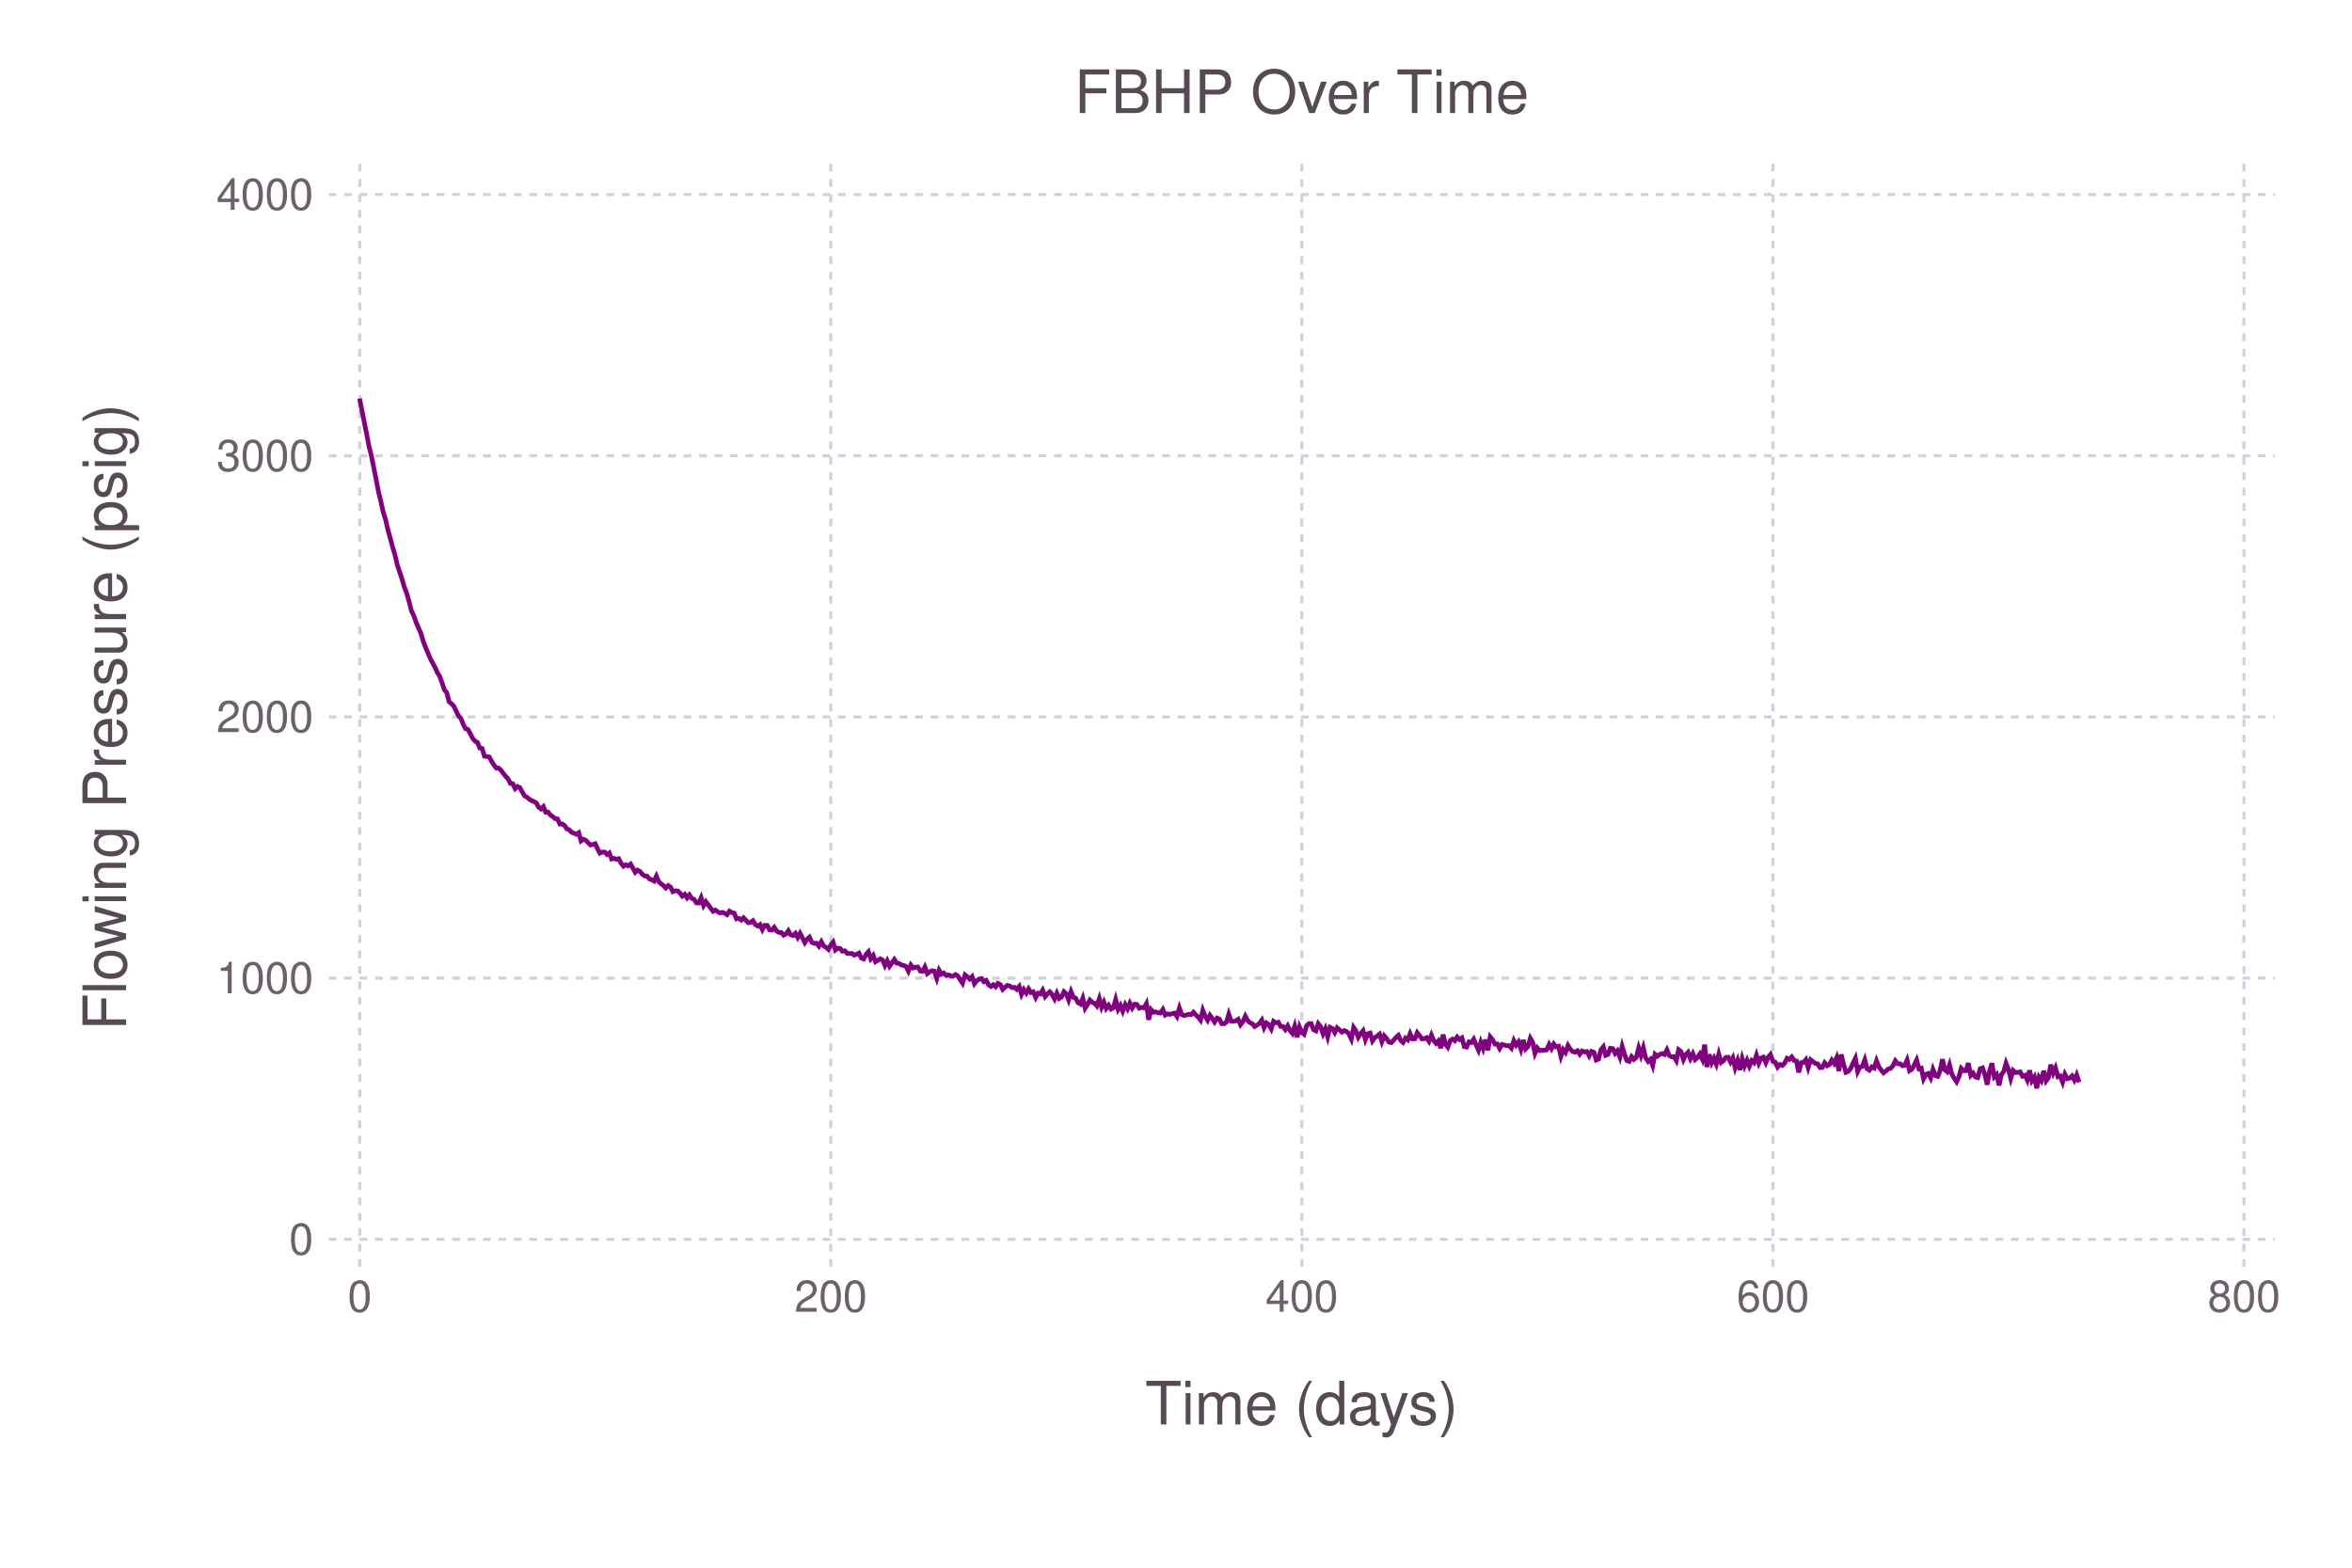
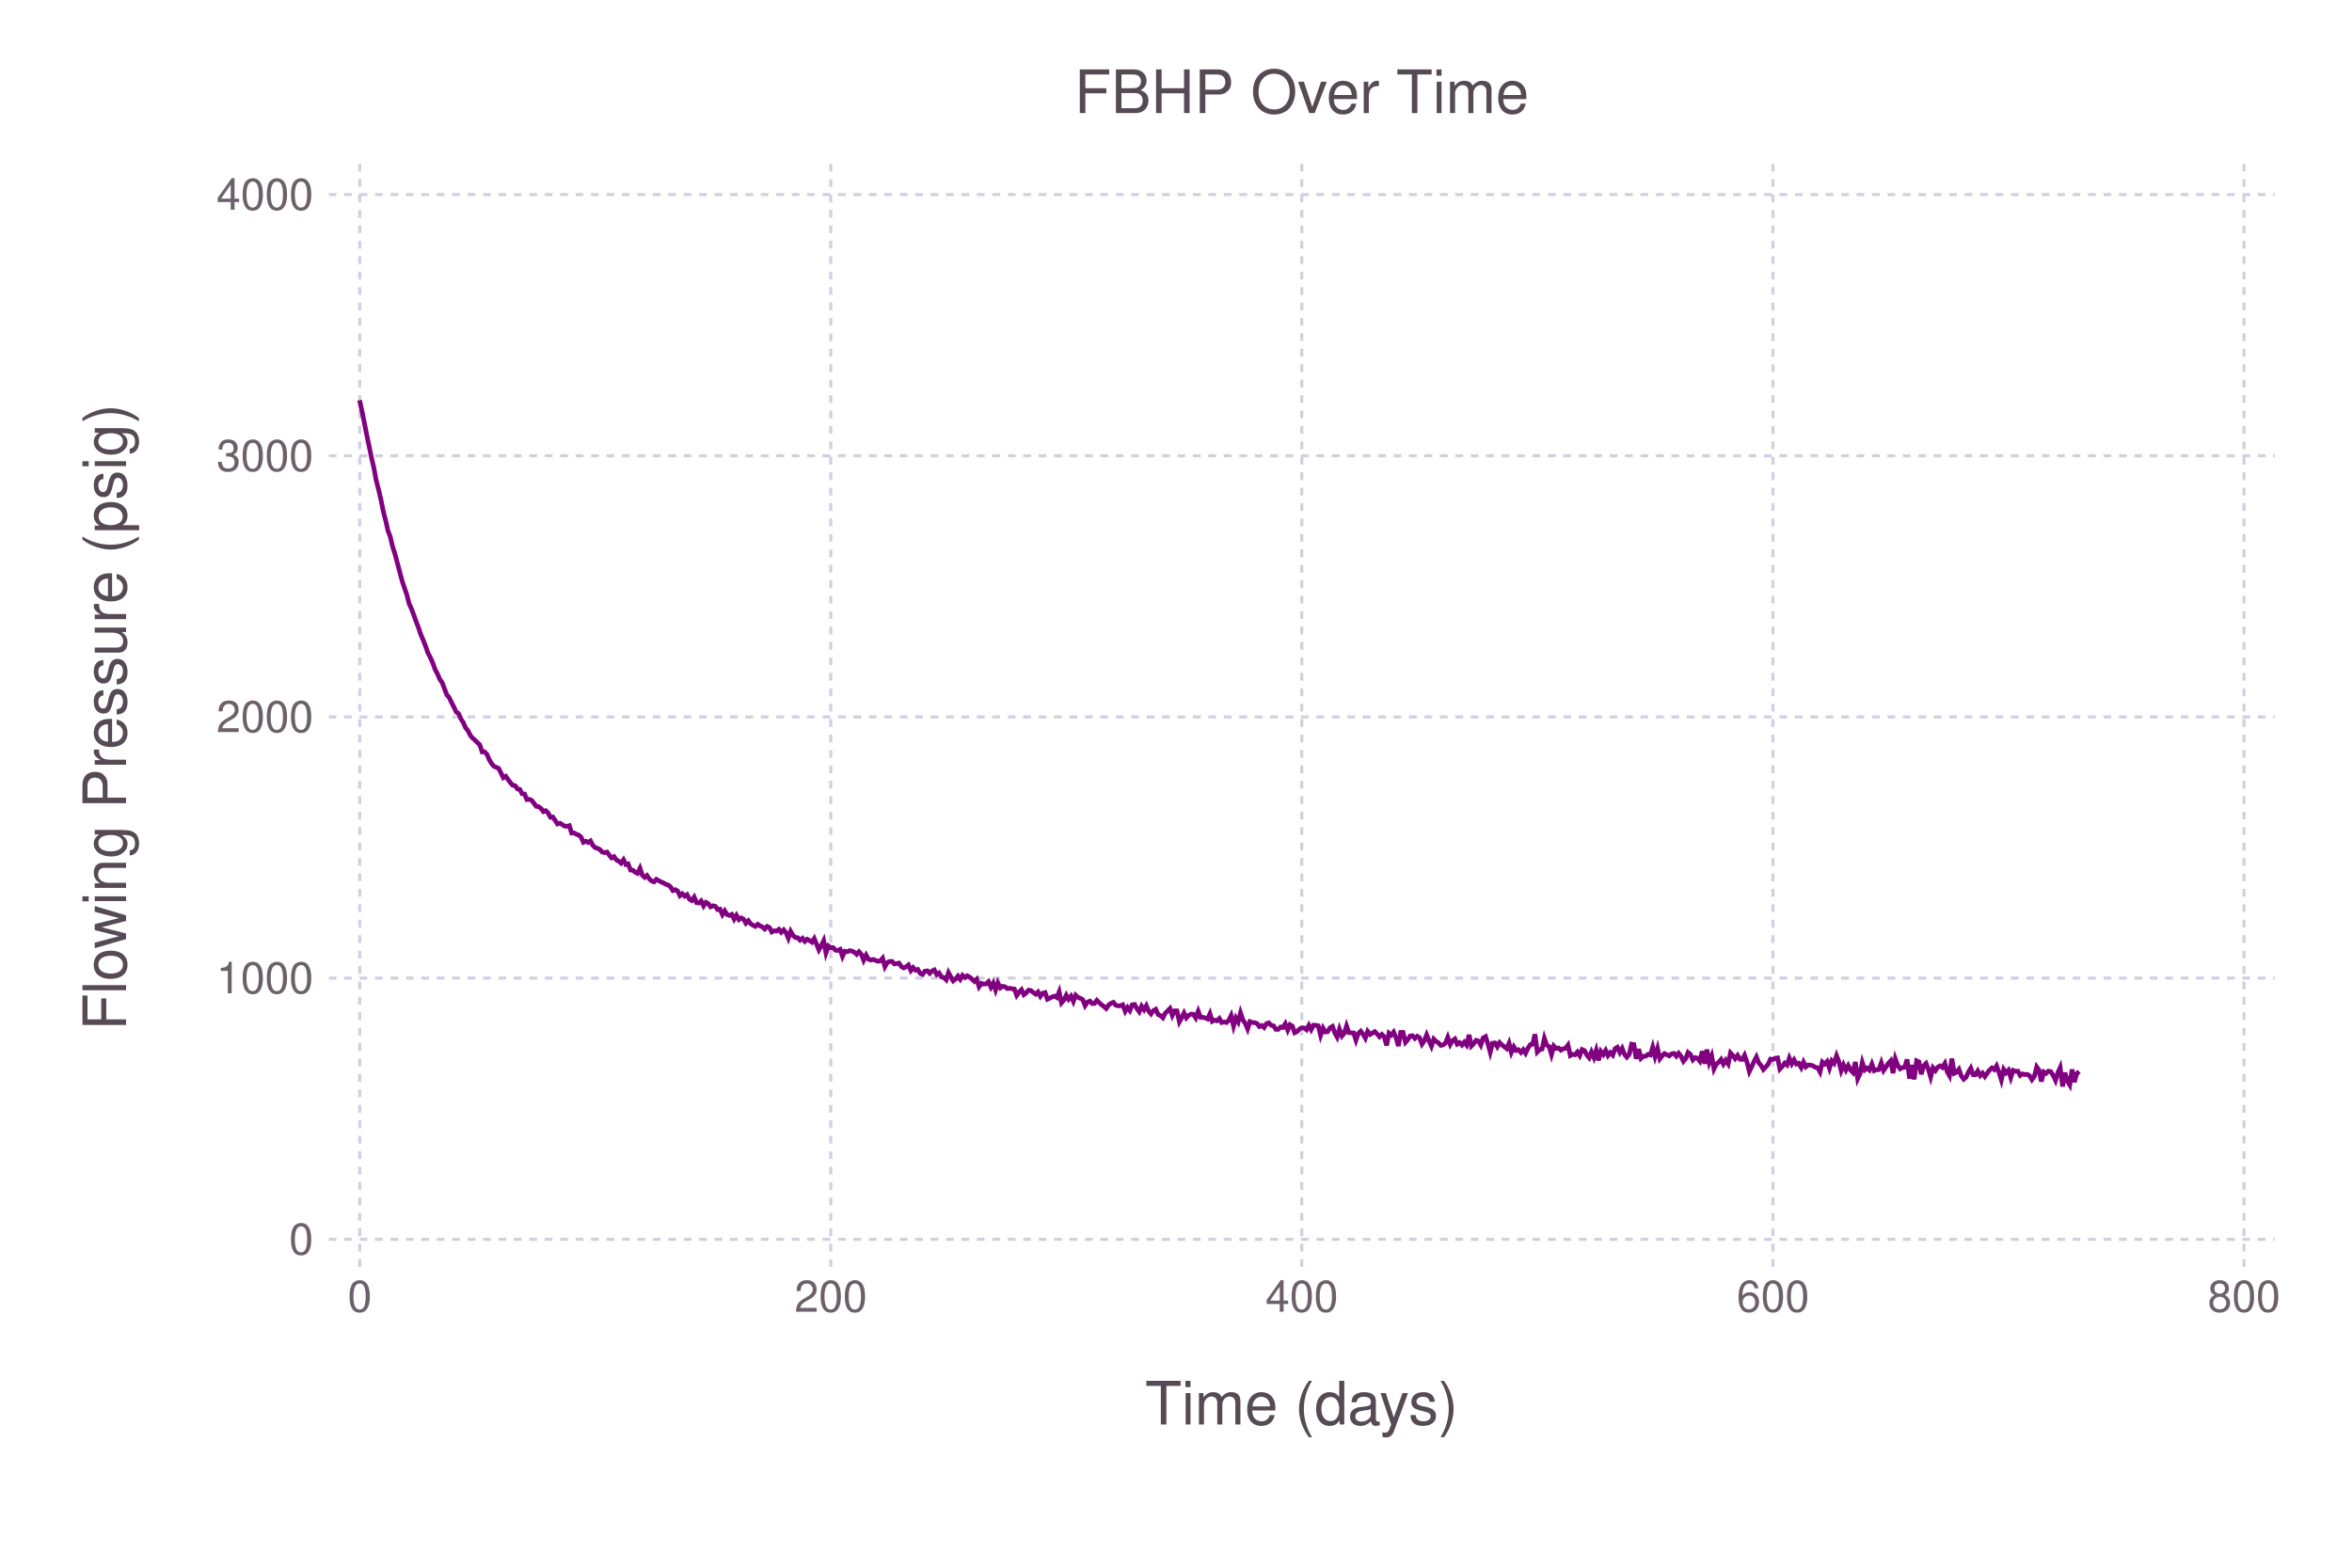
<svg xmlns="http://www.w3.org/2000/svg" version="1.2" width="152.4mm" height="101.6mm" viewBox="0 0 152.4 101.6" stroke="none" fill="#000000" stroke-width="0.3" font-size="3.88">
  <defs>
    <marker id="arrow" markerWidth="15" markerHeight="7" refX="5" refY="3.5" orient="auto" markerUnits="strokeWidth">
      <path d="M0,0 L15,3.5 L0,7 z" stroke="context-stroke" fill="context-stroke" />
    </marker>
  </defs>
-   <g class="plotroot xscalable yscalable" id="img-0cef38dc-1">
-     <g font-size="3.88" font-family="'PT Sans','Helvetica Neue','Helvetica',sans-serif" fill="#564A55" stroke="#000000" stroke-opacity="0.000" id="img-0cef38dc-2">
+   <g class="plotroot xscalable yscalable" id="img-6f246c02-1">
+     <g font-size="3.88" font-family="'PT Sans','Helvetica Neue','Helvetica',sans-serif" fill="#564A55" stroke="#000000" stroke-opacity="0.000" id="img-6f246c02-2">
      <g transform="translate(84.35,89.99)">
        <g class="primitive">
          <text text-anchor="middle" dy="0.6em">Time (days)</text>
        </g>
      </g>
    </g>
-     <g class="guide xlabels" font-size="2.82" font-family="'PT Sans Caption','Helvetica Neue','Helvetica',sans-serif" fill="#6C606B" id="img-0cef38dc-3">
+     <g class="guide xlabels" font-size="2.82" font-family="'PT Sans Caption','Helvetica Neue','Helvetica',sans-serif" fill="#6C606B" id="img-6f246c02-3">
      <g transform="translate(23.31,83.32)">
        <g class="primitive">
          <text text-anchor="middle" dy="0.6em">0</text>
        </g>
      </g>
      <g transform="translate(53.83,83.32)">
        <g class="primitive">
          <text text-anchor="middle" dy="0.6em">200</text>
        </g>
      </g>
      <g transform="translate(84.35,83.32)">
        <g class="primitive">
          <text text-anchor="middle" dy="0.6em">400</text>
        </g>
      </g>
      <g transform="translate(114.88,83.32)">
        <g class="primitive">
          <text text-anchor="middle" dy="0.6em">600</text>
        </g>
      </g>
      <g transform="translate(145.4,83.32)">
        <g class="primitive">
          <text text-anchor="middle" dy="0.6em">800</text>
        </g>
      </g>
    </g>
-     <g clip-path="url(#img-0cef38dc-4)">
-       <g id="img-0cef38dc-5">
-         <g pointer-events="visible" fill="#000000" fill-opacity="0.000" stroke="#000000" stroke-opacity="0.000" class="guide background" id="img-0cef38dc-6">
-           <g transform="translate(84.35,46.46)" id="img-0cef38dc-7">
+     <g clip-path="url(#img-6f246c02-4)">
+       <g id="img-6f246c02-5">
+         <g pointer-events="visible" fill="#000000" fill-opacity="0.000" stroke="#000000" stroke-opacity="0.000" class="guide background" id="img-6f246c02-6">
+           <g transform="translate(84.35,46.46)" id="img-6f246c02-7">
            <path d="M-63.05,-35.85 L 63.05 -35.85 63.05 35.85 -63.05 35.85 z" class="primitive" />
          </g>
        </g>
-         <g class="guide ygridlines xfixed" stroke-dasharray="0.5,0.5" stroke-width="0.2" stroke="#D0D0E0" id="img-0cef38dc-8">
-           <g transform="translate(84.35,80.32)" id="img-0cef38dc-9">
+         <g class="guide ygridlines xfixed" stroke-dasharray="0.5,0.5" stroke-width="0.2" stroke="#D0D0E0" id="img-6f246c02-8">
+           <g transform="translate(84.35,80.32)" id="img-6f246c02-9">
            <path fill="none" d="M-63.05,0 L 63.05 0" class="primitive" />
          </g>
-           <g transform="translate(84.35,63.39)" id="img-0cef38dc-10">
+           <g transform="translate(84.35,63.39)" id="img-6f246c02-10">
            <path fill="none" d="M-63.05,0 L 63.05 0" class="primitive" />
          </g>
-           <g transform="translate(84.35,46.46)" id="img-0cef38dc-11">
+           <g transform="translate(84.35,46.46)" id="img-6f246c02-11">
            <path fill="none" d="M-63.05,0 L 63.05 0" class="primitive" />
          </g>
-           <g transform="translate(84.35,29.54)" id="img-0cef38dc-12">
+           <g transform="translate(84.35,29.54)" id="img-6f246c02-12">
            <path fill="none" d="M-63.05,0 L 63.05 0" class="primitive" />
          </g>
-           <g transform="translate(84.35,12.61)" id="img-0cef38dc-13">
+           <g transform="translate(84.35,12.61)" id="img-6f246c02-13">
            <path fill="none" d="M-63.05,0 L 63.05 0" class="primitive" />
          </g>
        </g>
-         <g class="guide xgridlines yfixed" stroke-dasharray="0.5,0.5" stroke-width="0.2" stroke="#D0D0E0" id="img-0cef38dc-14">
-           <g transform="translate(23.31,46.46)" id="img-0cef38dc-15">
+         <g class="guide xgridlines yfixed" stroke-dasharray="0.5,0.5" stroke-width="0.2" stroke="#D0D0E0" id="img-6f246c02-14">
+           <g transform="translate(23.31,46.46)" id="img-6f246c02-15">
            <path fill="none" d="M0,-35.85 L 0 35.85" class="primitive" />
          </g>
-           <g transform="translate(53.83,46.46)" id="img-0cef38dc-16">
+           <g transform="translate(53.83,46.46)" id="img-6f246c02-16">
            <path fill="none" d="M0,-35.85 L 0 35.85" class="primitive" />
          </g>
-           <g transform="translate(84.35,46.46)" id="img-0cef38dc-17">
+           <g transform="translate(84.35,46.46)" id="img-6f246c02-17">
            <path fill="none" d="M0,-35.85 L 0 35.85" class="primitive" />
          </g>
-           <g transform="translate(114.88,46.46)" id="img-0cef38dc-18">
+           <g transform="translate(114.88,46.46)" id="img-6f246c02-18">
            <path fill="none" d="M0,-35.85 L 0 35.85" class="primitive" />
          </g>
-           <g transform="translate(145.4,46.46)" id="img-0cef38dc-19">
+           <g transform="translate(145.4,46.46)" id="img-6f246c02-19">
            <path fill="none" d="M0,-35.85 L 0 35.85" class="primitive" />
          </g>
        </g>
-         <g class="plotpanel" id="img-0cef38dc-20">
-           <g stroke-width="0.3" fill="#000000" fill-opacity="0.000" class="geometry" id="img-0cef38dc-21">
-             <g class="color_RGB{N0f8}(0.502,0.0,0.502)" stroke-dasharray="none" stroke="#800080" id="img-0cef38dc-22">
-               <g transform="translate(79.01,62.86)" id="img-0cef38dc-23">
-                 <path fill="none" d="M-55.71,-37.03 L -55.55 -36.21 -55.4 -35.47 -55.25 -34.72 -55.1 -33.94 -54.94 -33.29 -54.79 -32.55 -54.64 -31.79 -54.48 -30.96 -54.33 -30.36 -54.18 -29.67 -54.03 -29.2 -53.87 -28.5 -53.72 -27.98 -53.57 -27.4 -53.42 -26.91 -53.26 -26.23 -53.11 -25.78 -52.96 -25.33 -52.81 -24.81 -52.65 -24.39 -52.5 -23.86 -52.35 -23.27 -52.2 -22.96 -52.04 -22.51 -51.89 -22.16 -51.74 -21.82 -51.59 -21.31 -51.43 -20.89 -51.28 -20.54 -51.13 -20.19 -50.97 -19.88 -50.82 -19.61 -50.67 -19.27 -50.52 -19.03 -50.36 -18.59 -50.21 -18.15 -50.06 -17.97 -49.91 -17.38 -49.75 -17.25 -49.6 -17.09 -49.45 -16.77 -49.3 -16.47 -49.14 -16.29 -48.99 -15.91 -48.84 -15.63 -48.69 -15.59 -48.53 -15.29 -48.38 -15.01 -48.23 -14.83 -48.07 -14.74 -47.92 -14.38 -47.77 -14.35 -47.62 -13.85 -47.46 -13.83 -47.31 -13.8 -47.16 -13.53 -47.01 -13.29 -46.85 -13.08 -46.7 -13.08 -46.55 -12.95 -46.4 -12.74 -46.24 -12.54 -46.09 -12.38 -45.94 -12.09 -45.79 -12.07 -45.63 -11.75 -45.48 -11.89 -45.33 -11.82 -45.18 -11.55 -45.02 -11.28 -44.87 -11.2 -44.72 -11.07 -44.56 -10.97 -44.41 -10.91 -44.26 -10.82 -44.11 -10.55 -43.95 -10.43 -43.8 -10.58 -43.65 -10.22 -43.5 -10.23 -43.34 -10.03 -43.19 -9.94 -43.04 -9.8 -42.89 -9.79 -42.73 -9.45 -42.58 -9.46 -42.43 -9.36 -42.28 -9.14 -42.12 -9.08 -41.97 -8.92 -41.82 -8.86 -41.66 -8.79 -41.51 -8.89 -41.36 -8.36 -41.21 -8.47 -41.05 -8.4 -40.9 -8.24 -40.75 -8.1 -40.6 -8.13 -40.44 -8.18 -40.29 -7.85 -40.14 -7.57 -39.99 -7.64 -39.83 -7.64 -39.68 -7.48 -39.53 -7.58 -39.38 -7.19 -39.22 -7.23 -39.07 -7.17 -38.92 -7.21 -38.77 -6.92 -38.61 -6.72 -38.46 -6.82 -38.31 -6.74 -38.15 -6.86 -38 -6.6 -37.85 -6.33 -37.7 -6.47 -37.54 -6.38 -37.39 -6.2 -37.24 -6.09 -37.09 -6.08 -36.93 -5.9 -36.78 -5.84 -36.63 -5.76 -36.48 -6.08 -36.32 -5.7 -36.17 -5.58 -36.02 -5.47 -35.87 -5.31 -35.71 -5.47 -35.56 -5.37 -35.41 -5.07 -35.25 -5.13 -35.1 -5.12 -34.95 -4.98 -34.8 -4.78 -34.64 -4.9 -34.49 -4.67 -34.34 -4.86 -34.19 -4.64 -34.03 -4.57 -33.88 -4.34 -33.73 -4.34 -33.58 -4.68 -33.42 -4.17 -33.27 -4.42 -33.12 -4.22 -32.97 -4.02 -32.81 -3.8 -32.66 -3.88 -32.51 -3.77 -32.36 -3.69 -32.2 -3.73 -32.05 -3.67 -31.9 -3.58 -31.74 -3.81 -31.59 -3.71 -31.44 -3.68 -31.29 -3.31 -31.13 -3.34 -30.98 -3.23 -30.83 -3.38 -30.68 -3.22 -30.52 -3.06 -30.37 -3.08 -30.22 -3.19 -30.07 -2.94 -29.91 -2.84 -29.76 -2.94 -29.61 -2.61 -29.46 -2.89 -29.3 -2.89 -29.15 -2.6 -29 -2.58 -28.84 -2.76 -28.69 -2.52 -28.54 -2.43 -28.39 -2.43 -28.23 -2.25 -28.08 -2.33 -27.93 -2.54 -27.78 -2.28 -27.62 -2.23 -27.47 -2.37 -27.32 -2.1 -27.17 -2.37 -27.01 -2.06 -26.86 -1.77 -26.71 -1.99 -26.56 -2.12 -26.4 -1.78 -26.25 -1.72 -26.1 -1.73 -25.95 -1.54 -25.79 -1.83 -25.64 -1.55 -25.49 -1.47 -25.33 -1.33 -25.18 -1.61 -25.03 -1.8 -24.88 -1.29 -24.72 -1.41 -24.57 -1.39 -24.42 -1.21 -24.27 -1.24 -24.11 -1.07 -23.96 -1.06 -23.81 -1.07 -23.66 -0.96 -23.5 -1.02 -23.35 -1.09 -23.2 -0.77 -23.05 -0.71 -22.89 -1.01 -22.74 -1.18 -22.59 -0.73 -22.43 -0.94 -22.28 -0.53 -22.13 -0.61 -21.98 -0.72 -21.82 -0.64 -21.67 -0.29 -21.52 -0.59 -21.37 -0.24 -21.21 -0.47 -21.06 -0.68 -20.91 -0.44 -20.76 -0.42 -20.6 -0.32 -20.45 -0.29 -20.3 -0.22 -20.15 0.08 -19.99 -0.32 -19.84 -0.13 -19.69 -0.18 -19.54 -0.19 -19.38 0.07 -19.23 0.09 -19.08 -0.19 -18.92 0.24 -18.77 0.13 -18.62 0.05 -18.47 0.08 -18.31 0.55 -18.16 0.02 -18.01 0.28 -17.86 0.2 -17.7 0.36 -17.55 0.32 -17.4 0.39 -17.25 0.4 -17.09 0.3 -16.94 0.4 -16.79 0.64 -16.64 0.86 -16.48 0.32 -16.33 0.44 -16.18 0.59 -16.02 0.43 -15.87 0.89 -15.72 0.7 -15.57 0.6 -15.41 0.56 -15.26 0.76 -15.11 0.68 -14.96 0.96 -14.8 1.07 -14.65 0.96 -14.5 1.09 -14.35 0.87 -14.19 0.95 -14.04 1.26 -13.89 1.12 -13.74 1 -13.58 1.04 -13.43 1.15 -13.28 1.13 -13.13 1.26 -12.97 1.07 -12.82 1.58 -12.67 1.27 -12.51 1.5 -12.36 1.23 -12.21 1.47 -12.06 1.42 -11.9 1.79 -11.75 1.51 -11.6 1.56 -11.45 1.31 -11.29 1.73 -11.14 1.56 -10.99 1.42 -10.84 1.59 -10.68 1.88 -10.53 1.51 -10.38 1.85 -10.23 1.76 -10.07 1.41 -9.92 1.55 -9.77 1.94 -9.61 1.41 -9.46 1.78 -9.31 1.83 -9.16 2.12 -9 2.21 -8.85 1.83 -8.7 2.48 -8.55 2.25 -8.39 1.95 -8.24 2.1 -8.09 2.16 -7.94 2.33 -7.78 1.86 -7.63 2.42 -7.48 2.09 -7.33 2.5 -7.17 2.29 -7.02 2.54 -6.87 2.46 -6.72 1.92 -6.56 2.55 -6.41 2.3 -6.26 2.67 -6.1 2.25 -5.95 2.52 -5.8 2.16 -5.65 2.47 -5.49 2.22 -5.34 2.24 -5.19 2.48 -5.04 2.43 -4.88 2.46 -4.73 2.19 -4.58 3.23 -4.43 2.57 -4.27 2.74 -4.12 2.72 -3.97 2.78 -3.82 2.79 -3.66 2.56 -3.51 2.93 -3.36 2.85 -3.2 2.88 -3.05 2.83 -2.9 2.8 -2.75 3.02 -2.59 2.47 -2.44 2.89 -2.29 2.96 -2.14 2.92 -1.98 2.87 -1.83 2.9 -1.68 2.74 -1.53 2.91 -1.37 3.06 -1.22 3.25 -1.07 2.62 -0.92 3 -0.76 3.26 -0.61 2.94 -0.46 3.15 -0.31 3.38 -0.15 3.12 0 3.18 0.15 3.48 0.31 3.49 0.46 3.38 0.61 2.87 0.76 3.32 0.92 3.33 1.07 3.3 1.22 3.2 1.37 3.55 1.53 3.34 1.68 3 1.83 3.28 1.98 3.42 2.14 3.49 2.29 3.67 2.44 3.58 2.59 3.47 2.75 3.25 2.9 3.74 3.05 3.44 3.2 3.54 3.36 3.82 3.51 3.33 3.66 3.43 3.82 3.39 3.97 3.66 4.12 3.67 4.27 3.87 4.43 3.62 4.58 3.94 4.73 4.11 4.88 3.65 5.04 4.36 5.19 3.7 5.34 4.05 5.49 4.17 5.65 3.62 5.8 3.48 5.95 3.48 6.1 3.87 6.26 3.95 6.41 3.49 6.56 3.68 6.72 4.14 6.87 3.81 7.02 4.34 7.17 3.72 7.33 3.8 7.48 4.06 7.63 3.75 7.78 3.88 7.94 4.03 8.09 3.93 8.24 3.99 8.39 4.14 8.55 4.48 8.7 3.73 8.85 3.95 9 4.37 9.16 4.12 9.31 3.94 9.46 4.51 9.61 4.14 9.77 4.09 9.92 4.6 10.07 4.39 10.23 4.28 10.38 4.16 10.53 4.65 10.68 4.27 10.84 4.45 10.99 4.68 11.14 4.71 11.29 4.55 11.45 4.37 11.6 4.24 11.75 4.57 11.9 4.7 12.06 4.42 12.21 4.53 12.36 4.13 12.51 4.47 12.67 4.46 12.82 4.07 12.97 4.26 13.13 4.47 13.28 4.46 13.43 4.39 13.58 4.62 13.74 4.22 13.89 4.58 14.04 4.76 14.19 4.6 14.35 5.07 14.5 4.19 14.65 4.82 14.8 5.01 14.96 4.58 15.11 4.48 15.26 4.59 15.41 4.35 15.57 4.51 15.72 4.41 15.87 4.97 16.02 5 16.18 4.66 16.33 4.7 16.48 4.49 16.64 4.87 16.79 5.2 16.94 4.69 17.09 5.09 17.25 4.52 17.4 5.21 17.55 4.34 17.7 4.52 17.86 4.81 18.01 4.8 18.16 5.09 18.31 4.83 18.47 4.87 18.62 4.91 18.77 4.91 18.92 5.07 19.08 4.58 19.23 4.87 19.38 4.67 19.54 5.14 19.69 4.54 19.84 5.12 19.99 4.98 20.15 4.43 20.3 4.69 20.45 5.4 20.6 5.05 20.76 5.23 20.91 5.2 21.06 5.2 21.21 5.18 21.37 4.83 21.52 5.1 21.67 4.8 21.82 4.99 21.98 4.95 22.13 5.6 22.28 5.16 22.43 5.35 22.59 4.9 22.74 5.14 22.89 5.29 23.05 5.33 23.2 5.24 23.35 5.46 23.5 5.25 23.66 5.32 23.81 5.29 23.96 5.57 24.11 5.28 24.27 5.34 24.42 5.84 24.57 5.78 24.72 5.18 24.88 4.98 25.03 5.54 25.18 5.48 25.33 5.08 25.49 5.1 25.64 5.41 25.79 5.24 25.95 5.65 26.1 4.96 26.25 5.46 26.4 5.87 26.56 5.93 26.71 5.62 26.86 5.8 27.01 5.68 27.17 5.06 27.32 5.54 27.47 5.05 27.62 5.7 27.78 5.93 27.93 5.79 28.08 6.2 28.23 5.46 28.39 5.59 28.54 5.47 28.69 5.42 28.84 5.48 29 5.18 29.15 5.55 29.3 5.63 29.46 5.63 29.61 5.88 29.76 5.17 29.91 5.29 30.07 5.81 30.22 5.49 30.37 5.34 30.52 5.75 30.68 5.43 30.83 5.81 30.98 5.68 31.13 5.45 31.29 5.78 31.44 4.84 31.59 6.29 31.74 5.48 31.9 6.02 32.05 5.72 32.2 6.1 32.36 5.46 32.51 6 32.66 5.89 32.81 5.67 32.97 5.66 33.12 5.97 33.27 5.7 33.42 6.34 33.58 5.88 33.73 6.48 33.88 5.75 34.03 6.23 34.19 5.86 34.34 6.24 34.49 5.88 34.64 6.01 34.8 5.53 34.95 6.04 35.1 5.71 35.25 5.65 35.41 6.01 35.56 5.65 35.71 5.48 35.87 5.92 36.02 5.98 36.17 6.3 36.32 6.13 36.48 6.19 36.63 6.04 36.78 5.73 36.93 5.8 37.09 5.64 37.24 5.87 37.39 5.9 37.54 6.64 37.7 6.01 37.85 6 38 5.82 38.15 6.34 38.31 5.82 38.46 5.94 38.61 6.06 38.77 6.09 38.92 6.33 39.07 6.32 39.22 6.02 39.38 6.21 39.53 6.14 39.68 5.85 39.83 6.06 39.99 5.7 40.14 6.55 40.29 5.48 40.44 6.09 40.6 6.64 40.75 6.58 40.9 6.4 41.05 6.06 41.21 5.73 41.36 6.59 41.51 6.29 41.66 6.26 41.82 5.83 41.97 6.41 42.12 6.5 42.28 6.28 42.43 6.36 42.58 5.89 42.73 6.27 42.89 6.5 43.04 6.67 43.19 6.55 43.34 6.42 43.5 6.38 43.65 6.2 43.8 5.89 43.95 6.08 44.11 6.08 44.26 6.21 44.41 6.18 44.56 5.84 44.72 6.53 44.87 6.44 45.02 6.17 45.18 5.84 45.33 6.41 45.48 6.37 45.63 7.06 45.79 6.76 45.94 6.71 46.09 7 46.24 6.45 46.4 6.85 46.55 6.9 46.7 6.54 46.85 5.79 47.01 6.48 47.16 6.6 47.31 6.16 47.46 6.74 47.62 7.03 47.77 7.25 47.92 6.93 48.07 6.38 48.23 6.54 48.38 6.53 48.53 6.04 48.69 6.84 48.84 6.69 48.99 6.94 49.14 6.98 49.3 6.4 49.45 6.35 49.6 6.78 49.75 7.44 49.91 6.54 50.06 6.05 50.21 6.93 50.36 6.78 50.52 7.48 50.67 6.78 50.82 6.59 50.97 6.05 51.13 6.46 51.28 7.04 51.43 6.51 51.59 6.65 51.74 6.64 51.89 6.61 52.04 6.89 52.2 6.83 52.35 7.14 52.5 6.51 52.65 7.18 52.81 6.94 52.96 7.67 53.11 6.95 53.26 7.17 53.42 6.54 53.57 7.19 53.72 6.98 53.87 6.14 54.03 6.68 54.18 6.35 54.33 6.92 54.48 6.87 54.64 7.28 54.79 6.76 54.94 7.05 55.1 7.01 55.25 6.87 55.4 7.14 55.55 6.8 55.71 7.28" class="primitive" />
+         <g class="plotpanel" id="img-6f246c02-20">
+           <g stroke-width="0.3" fill="#000000" fill-opacity="0.000" class="geometry" id="img-6f246c02-21">
+             <g class="color_RGB{N0f8}(0.502,0.0,0.502)" stroke-dasharray="none" stroke="#800080" id="img-6f246c02-22">
+               <g transform="translate(79.01,62.87)" id="img-6f246c02-23">
+                 <path fill="none" d="M-55.71,-36.93 L -55.55 -36.2 -55.4 -35.46 -55.25 -34.7 -55.1 -33.99 -54.94 -33.21 -54.79 -32.58 -54.64 -31.76 -54.48 -31.14 -54.33 -30.51 -54.18 -29.76 -54.03 -29.18 -53.87 -28.47 -53.72 -28.08 -53.57 -27.44 -53.42 -26.97 -53.26 -26.38 -53.11 -25.81 -52.96 -25.24 -52.81 -24.79 -52.65 -24.33 -52.5 -23.74 -52.35 -23.42 -52.2 -23.02 -52.04 -22.57 -51.89 -22.18 -51.74 -21.73 -51.59 -21.39 -51.43 -20.98 -51.28 -20.55 -51.13 -20.27 -50.97 -19.91 -50.82 -19.49 -50.67 -19.21 -50.52 -18.86 -50.36 -18.63 -50.21 -18.24 -50.06 -17.84 -49.91 -17.67 -49.75 -17.34 -49.6 -17.05 -49.45 -16.73 -49.3 -16.63 -49.14 -16.27 -48.99 -16.04 -48.84 -15.7 -48.69 -15.52 -48.53 -15.2 -48.38 -15.03 -48.23 -14.9 -48.07 -14.74 -47.92 -14.59 -47.77 -14.14 -47.62 -14.15 -47.46 -13.99 -47.31 -13.64 -47.16 -13.39 -47.01 -13.21 -46.85 -13.14 -46.7 -13.07 -46.55 -12.78 -46.4 -12.47 -46.24 -12.56 -46.09 -12.35 -45.94 -12.15 -45.79 -11.98 -45.63 -11.95 -45.48 -11.74 -45.33 -11.71 -45.18 -11.43 -45.02 -11.41 -44.87 -11.05 -44.72 -11.07 -44.56 -11 -44.41 -10.81 -44.26 -10.61 -44.11 -10.59 -43.95 -10.47 -43.8 -10.27 -43.65 -10.33 -43.5 -10.19 -43.34 -9.9 -43.19 -9.92 -43.04 -9.7 -42.89 -9.47 -42.73 -9.52 -42.58 -9.43 -42.43 -9.33 -42.28 -9.32 -42.12 -9.36 -41.97 -8.88 -41.82 -8.89 -41.66 -8.8 -41.51 -8.75 -41.36 -8.62 -41.21 -8.28 -41.05 -8.35 -40.9 -8.27 -40.75 -8.37 -40.6 -8.09 -40.44 -7.93 -40.29 -7.89 -40.14 -7.81 -39.99 -7.65 -39.83 -7.61 -39.68 -7.65 -39.53 -7.45 -39.38 -7.27 -39.22 -7.35 -39.07 -7.14 -38.92 -7.06 -38.77 -6.93 -38.61 -7.15 -38.46 -6.84 -38.31 -6.88 -38.15 -6.48 -38 -6.47 -37.85 -6.34 -37.7 -6.27 -37.54 -6.6 -37.39 -6.15 -37.24 -6.01 -37.09 -6.13 -36.93 -5.9 -36.78 -5.77 -36.63 -5.72 -36.48 -5.88 -36.32 -5.79 -36.17 -5.71 -36.02 -5.65 -35.87 -5.56 -35.71 -5.51 -35.56 -5.39 -35.41 -5.15 -35.25 -5.21 -35.1 -5.12 -34.95 -4.82 -34.8 -4.95 -34.64 -4.79 -34.49 -4.89 -34.34 -4.6 -34.19 -4.51 -34.03 -4.73 -33.88 -4.37 -33.73 -4.35 -33.58 -4.48 -33.42 -4.16 -33.27 -4.39 -33.12 -4.31 -32.97 -4.1 -32.81 -4.17 -32.66 -4.13 -32.51 -3.92 -32.36 -3.95 -32.2 -3.6 -32.05 -3.84 -31.9 -3.6 -31.74 -3.54 -31.59 -3.61 -31.44 -3.3 -31.29 -3.55 -31.13 -3.27 -30.98 -3.38 -30.83 -3.3 -30.68 -3.04 -30.52 -3.2 -30.37 -3 -30.22 -2.91 -30.07 -2.83 -29.91 -2.97 -29.76 -2.86 -29.61 -2.8 -29.46 -2.66 -29.3 -2.83 -29.15 -2.75 -29 -2.47 -28.84 -2.55 -28.69 -2.53 -28.54 -2.64 -28.39 -2.45 -28.23 -2.61 -28.08 -2.43 -27.93 -2.07 -27.78 -2.51 -27.62 -2.24 -27.47 -2.11 -27.32 -2.1 -27.17 -1.94 -27.01 -2.06 -26.86 -1.86 -26.71 -2 -26.56 -1.92 -26.4 -1.81 -26.25 -2.04 -26.1 -1.68 -25.95 -1.31 -25.79 -1.59 -25.64 -1.9 -25.49 -1.11 -25.33 -1.56 -25.18 -1.45 -25.03 -1.46 -24.88 -1.29 -24.72 -1.27 -24.57 -1.34 -24.42 -0.89 -24.27 -1.22 -24.11 -1.19 -23.96 -1.26 -23.81 -1.23 -23.66 -1.16 -23.5 -1.02 -23.35 -1.19 -23.2 -1.03 -23.05 -0.64 -22.89 -0.97 -22.74 -0.71 -22.59 -0.65 -22.43 -0.69 -22.28 -0.63 -22.13 -0.57 -21.98 -0.59 -21.82 -0.77 -21.67 -0.22 -21.52 -0.48 -21.37 -0.56 -21.21 -0.56 -21.06 -0.4 -20.91 -0.42 -20.76 -0.45 -20.6 -0.22 -20.45 -0.14 -20.3 -0.21 -20.15 -0.33 -19.99 0.03 -19.84 -0.16 -19.69 0.01 -19.54 -0.04 -19.38 0.22 -19.23 0.28 -19.08 0.07 -18.92 0.05 -18.77 0.21 -18.62 0.06 -18.47 -0.01 -18.31 0.29 -18.16 0.19 -18.01 0.44 -17.86 0.48 -17.7 0.63 -17.55 0.17 -17.4 0.44 -17.25 0.7 -17.09 0.58 -16.94 0.39 -16.79 0.6 -16.64 0.34 -16.48 0.48 -16.33 0.37 -16.18 0.46 -16.02 0.59 -15.87 0.73 -15.72 0.59 -15.57 1.08 -15.41 0.86 -15.26 0.91 -15.11 0.89 -14.96 0.75 -14.8 1.11 -14.65 0.85 -14.5 1.29 -14.35 0.83 -14.19 1.15 -14.04 1.05 -13.89 1.08 -13.74 1.2 -13.58 1.18 -13.43 1.21 -13.28 1.23 -13.13 1.64 -12.97 1.42 -12.82 1.27 -12.67 1.59 -12.51 1.47 -12.36 1.3 -12.21 1.33 -12.06 1.45 -11.9 1.56 -11.75 1.42 -11.6 1.7 -11.45 1.5 -11.29 1.46 -11.14 1.89 -10.99 1.82 -10.84 1.74 -10.68 1.69 -10.53 1.78 -10.38 1.41 -10.23 2.12 -10.07 1.94 -9.92 1.63 -9.77 1.89 -9.61 1.69 -9.46 2.03 -9.31 1.63 -9.16 1.77 -9 1.83 -8.85 1.92 -8.7 2.3 -8.55 2.08 -8.39 2.01 -8.24 2.17 -8.09 2.16 -7.94 1.96 -7.78 2.12 -7.63 2.25 -7.48 2.36 -7.33 2.49 -7.17 2.26 -7.02 2.15 -6.87 2.09 -6.72 2.27 -6.56 2.32 -6.41 2.31 -6.26 2.25 -6.1 2.67 -5.95 2.42 -5.8 2.62 -5.65 2.25 -5.49 2.23 -5.34 2.5 -5.19 2.7 -5.04 2.34 -4.88 2.57 -4.73 2.31 -4.58 2.66 -4.43 2.84 -4.27 2.62 -4.12 2.54 -3.97 2.88 -3.82 2.95 -3.66 3.09 -3.51 2.8 -3.36 2.65 -3.2 2.49 -3.05 2.94 -2.9 2.64 -2.75 2.64 -2.59 3.35 -2.44 3.08 -2.29 2.78 -2.14 3.1 -1.98 2.93 -1.83 2.85 -1.68 2.87 -1.53 3.1 -1.37 2.67 -1.22 3.06 -1.07 3.06 -0.92 3.1 -0.76 3.17 -0.61 2.83 -0.46 3.32 -0.31 3.24 -0.15 3.29 0 3.14 0.15 3.4 0.31 3.36 0.46 3.4 0.61 3.25 0.76 2.95 0.92 3.63 1.07 3.11 1.22 3.36 1.37 2.77 1.53 3.24 1.68 3.46 1.83 3.81 1.98 3.34 2.14 3.4 2.29 3.41 2.44 3.46 2.59 3.66 2.75 3.59 2.9 3.72 3.05 3.47 3.2 3.42 3.36 3.58 3.51 3.61 3.66 3.84 3.82 3.84 3.97 3.69 4.12 3.72 4.27 3.48 4.43 3.89 4.58 3.54 4.73 3.63 4.88 4.06 5.04 3.98 5.19 3.82 5.34 3.74 5.49 3.75 5.65 3.87 5.8 3.58 5.95 3.86 6.1 3.57 6.26 3.58 6.41 3.61 6.56 4.23 6.72 3.76 6.87 4.01 7.02 3.99 7.17 3.74 7.33 3.65 7.48 4.07 7.63 4.34 7.78 3.83 7.94 4.27 8.09 4.1 8.24 3.62 8.39 4.05 8.55 4.07 8.7 4.07 8.85 4.54 9 4.11 9.16 3.96 9.31 4.16 9.46 4.41 9.61 3.97 9.77 4.17 9.92 4.08 10.07 3.99 10.23 4.15 10.38 4.32 10.53 4.17 10.68 4.32 10.84 4.88 10.99 4.09 11.14 4.21 11.29 4.02 11.45 4.39 11.6 4.92 11.75 4.04 11.9 4.04 12.06 4.68 12.21 4.51 12.36 4.27 12.51 4.25 12.67 4.43 12.82 4.29 12.97 4.38 13.13 4.8 13.28 4.58 13.43 4.2 13.58 4.57 13.74 4.93 13.89 4.47 14.04 4.62 14.19 4.71 14.35 4.88 14.5 4.85 14.65 4.73 14.8 4.36 14.96 4.82 15.11 4.57 15.26 4.46 15.41 4.8 15.57 4.7 15.72 4.86 15.87 4.67 16.02 4.86 16.18 4.2 16.33 4.92 16.48 4.77 16.64 4.55 16.79 4.6 16.94 4.86 17.09 4.4 17.25 4.31 17.4 4.78 17.55 5.32 17.7 4.74 17.86 4.72 18.01 4.97 18.16 4.7 18.31 4.85 18.47 4.97 18.62 5.09 18.77 4.74 18.92 5.33 19.08 4.97 19.23 5.21 19.38 5.16 19.54 5.34 19.69 5.16 19.84 5.39 19.99 5.07 20.15 4.83 20.3 4.8 20.45 4.16 20.6 5.31 20.76 5.15 20.91 5.12 21.06 4.43 21.21 4.86 21.37 4.96 21.52 5.47 21.67 4.92 21.82 5.08 21.98 5.05 22.13 5.19 22.28 5.1 22.43 5.07 22.59 4.86 22.74 5.54 22.89 5.46 23.05 5.49 23.2 5.31 23.35 5.54 23.5 5.15 23.66 5.22 23.81 5.5 23.96 5.68 24.11 5.31 24.27 5.67 24.42 5.2 24.57 5.85 24.72 5.27 24.88 5.47 25.03 5.21 25.18 5.54 25.33 5.35 25.49 5.51 25.64 5.09 25.79 5 25.95 5.34 26.1 5.08 26.25 5.46 26.4 5.64 26.56 5.46 26.71 4.8 26.86 4.83 27.01 5.75 27.17 5.12 27.32 5.72 27.47 5.59 27.62 5.58 27.78 5.46 27.93 5.5 28.08 5 28.23 5.6 28.39 5.08 28.54 5.75 28.69 5.56 28.84 5.41 29 5.49 29.15 5.56 29.3 5.43 29.46 5.4 29.61 5.58 29.76 5.39 29.91 5.58 30.07 5.91 30.22 5.73 30.37 5.34 30.52 5.46 30.68 5.82 30.83 5.67 30.98 5.71 31.13 5.9 31.29 5.26 31.44 6.07 31.59 5.15 31.74 5.98 31.9 5.57 32.05 6.4 32.2 6.09 32.36 5.97 32.51 5.79 32.66 6.09 32.81 5.84 32.97 6.08 33.12 5.37 33.27 5.53 33.42 5.74 33.58 5.53 33.73 5.78 33.88 5.79 34.03 5.52 34.19 5.98 34.34 6.57 34.49 6.27 34.64 5.93 34.8 5.63 34.95 6.01 35.1 6.18 35.25 6.44 35.41 6.27 35.56 6.1 35.71 5.77 35.87 5.79 36.02 5.71 36.17 5.69 36.32 6.41 36.48 6.24 36.63 6.03 36.78 6.15 36.93 5.7 37.09 6.07 37.24 5.82 37.39 6.09 37.54 6.04 37.7 6.32 37.85 5.96 38 6.27 38.15 6.15 38.31 6.16 38.46 6.2 38.61 6.3 38.77 6.33 38.92 6.6 39.07 5.96 39.22 6.09 39.38 5.92 39.53 6.36 39.68 5.88 39.83 6.04 39.99 5.55 40.14 5.93 40.29 6.52 40.44 6.14 40.6 6.48 40.75 6.19 40.9 6.47 41.05 6.63 41.21 5.96 41.36 7.04 41.51 6.72 41.66 5.99 41.82 6.47 41.97 6.35 42.12 6.48 42.28 6.09 42.43 6.52 42.58 6.46 42.73 6.45 42.89 6.01 43.04 6.5 43.19 6.29 43.34 6.05 43.5 5.88 43.65 6.68 43.8 5.76 43.95 6.16 44.11 6.4 44.26 6.32 44.41 6.3 44.56 5.79 44.72 7.03 44.87 6.15 45.02 7.08 45.18 5.88 45.33 5.95 45.48 6.75 45.63 6.21 45.79 6.05 45.94 6.43 46.09 6.93 46.24 6.33 46.4 6.51 46.55 6.29 46.7 6.21 46.85 6.31 47.01 6.05 47.16 6.59 47.31 6.85 47.46 5.74 47.62 6.69 47.77 6.62 47.92 6.43 48.07 6.85 48.23 7.07 48.38 6.95 48.53 6.62 48.69 6.36 48.84 6.78 48.99 6.79 49.14 6.54 49.3 6.84 49.45 6.68 49.6 6.9 49.75 6.69 49.91 6.47 50.06 6.34 50.21 6.45 50.36 6.21 50.52 6.64 50.67 7.12 50.82 6.44 50.97 6.66 51.13 6.49 51.28 6.97 51.43 6.5 51.59 6.56 51.74 6.55 51.89 6.83 52.04 6.73 52.2 6.77 52.35 6.76 52.5 6.85 52.65 7.1 52.81 6.88 52.96 6.28 53.11 6.49 53.26 7.22 53.42 6.6 53.57 6.69 53.72 6.55 53.87 6.58 54.03 6.83 54.18 7.15 54.33 6.65 54.48 6.32 54.64 7.54 54.79 6.65 54.94 7.17 55.1 7.44 55.25 6.44 55.4 7.26 55.55 6.72 55.71 6.57" class="primitive" />
              </g>
            </g>
          </g>
        </g>
      </g>
    </g>
-     <g class="guide ylabels" font-size="2.82" font-family="'PT Sans Caption','Helvetica Neue','Helvetica',sans-serif" fill="#6C606B" id="img-0cef38dc-24">
-       <g transform="translate(20.3,80.32)" id="img-0cef38dc-25">
+     <g class="guide ylabels" font-size="2.82" font-family="'PT Sans Caption','Helvetica Neue','Helvetica',sans-serif" fill="#6C606B" id="img-6f246c02-24">
+       <g transform="translate(20.3,80.32)" id="img-6f246c02-25">
        <g class="primitive">
          <text text-anchor="end" dy="0.35em">0</text>
        </g>
      </g>
-       <g transform="translate(20.3,63.39)" id="img-0cef38dc-26">
+       <g transform="translate(20.3,63.39)" id="img-6f246c02-26">
        <g class="primitive">
          <text text-anchor="end" dy="0.35em">1000</text>
        </g>
      </g>
-       <g transform="translate(20.3,46.46)" id="img-0cef38dc-27">
+       <g transform="translate(20.3,46.46)" id="img-6f246c02-27">
        <g class="primitive">
          <text text-anchor="end" dy="0.35em">2000</text>
        </g>
      </g>
-       <g transform="translate(20.3,29.54)" id="img-0cef38dc-28">
+       <g transform="translate(20.3,29.54)" id="img-6f246c02-28">
        <g class="primitive">
          <text text-anchor="end" dy="0.35em">3000</text>
        </g>
      </g>
-       <g transform="translate(20.3,12.61)" id="img-0cef38dc-29">
+       <g transform="translate(20.3,12.61)" id="img-6f246c02-29">
        <g class="primitive">
          <text text-anchor="end" dy="0.35em">4000</text>
        </g>
      </g>
    </g>
-     <g font-size="3.88" font-family="'PT Sans','Helvetica Neue','Helvetica',sans-serif" fill="#564A55" stroke="#000000" stroke-opacity="0.000" id="img-0cef38dc-30">
-       <g transform="translate(8.81,44.46)" id="img-0cef38dc-31">
+     <g font-size="3.88" font-family="'PT Sans','Helvetica Neue','Helvetica',sans-serif" fill="#564A55" stroke="#000000" stroke-opacity="0.000" id="img-6f246c02-30">
+       <g transform="translate(8.81,44.46)" id="img-6f246c02-31">
        <g class="primitive">
          <text text-anchor="middle" dy="0.35em" transform="rotate(-90,0, 2)">Flowing Pressure (psig)</text>
        </g>
      </g>
    </g>
-     <g font-size="3.88" font-family="'PT Sans','Helvetica Neue','Helvetica',sans-serif" fill="#564A55" stroke="#000000" stroke-opacity="0.000" id="img-0cef38dc-32">
-       <g transform="translate(84.35,5)" id="img-0cef38dc-33">
+     <g font-size="3.88" font-family="'PT Sans','Helvetica Neue','Helvetica',sans-serif" fill="#564A55" stroke="#000000" stroke-opacity="0.000" id="img-6f246c02-32">
+       <g transform="translate(84.35,5)" id="img-6f246c02-33">
        <g class="primitive">
          <text text-anchor="middle" dy="0.6em">FBHP Over Time</text>
        </g>
      </g>
    </g>
  </g>
  <defs>
-     <clipPath id="img-0cef38dc-4">
+     <clipPath id="img-6f246c02-4">
      <path d="M21.31,10.61 L 147.4 10.61 147.4 82.32 21.31 82.32" />
    </clipPath>
  </defs>
</svg>
